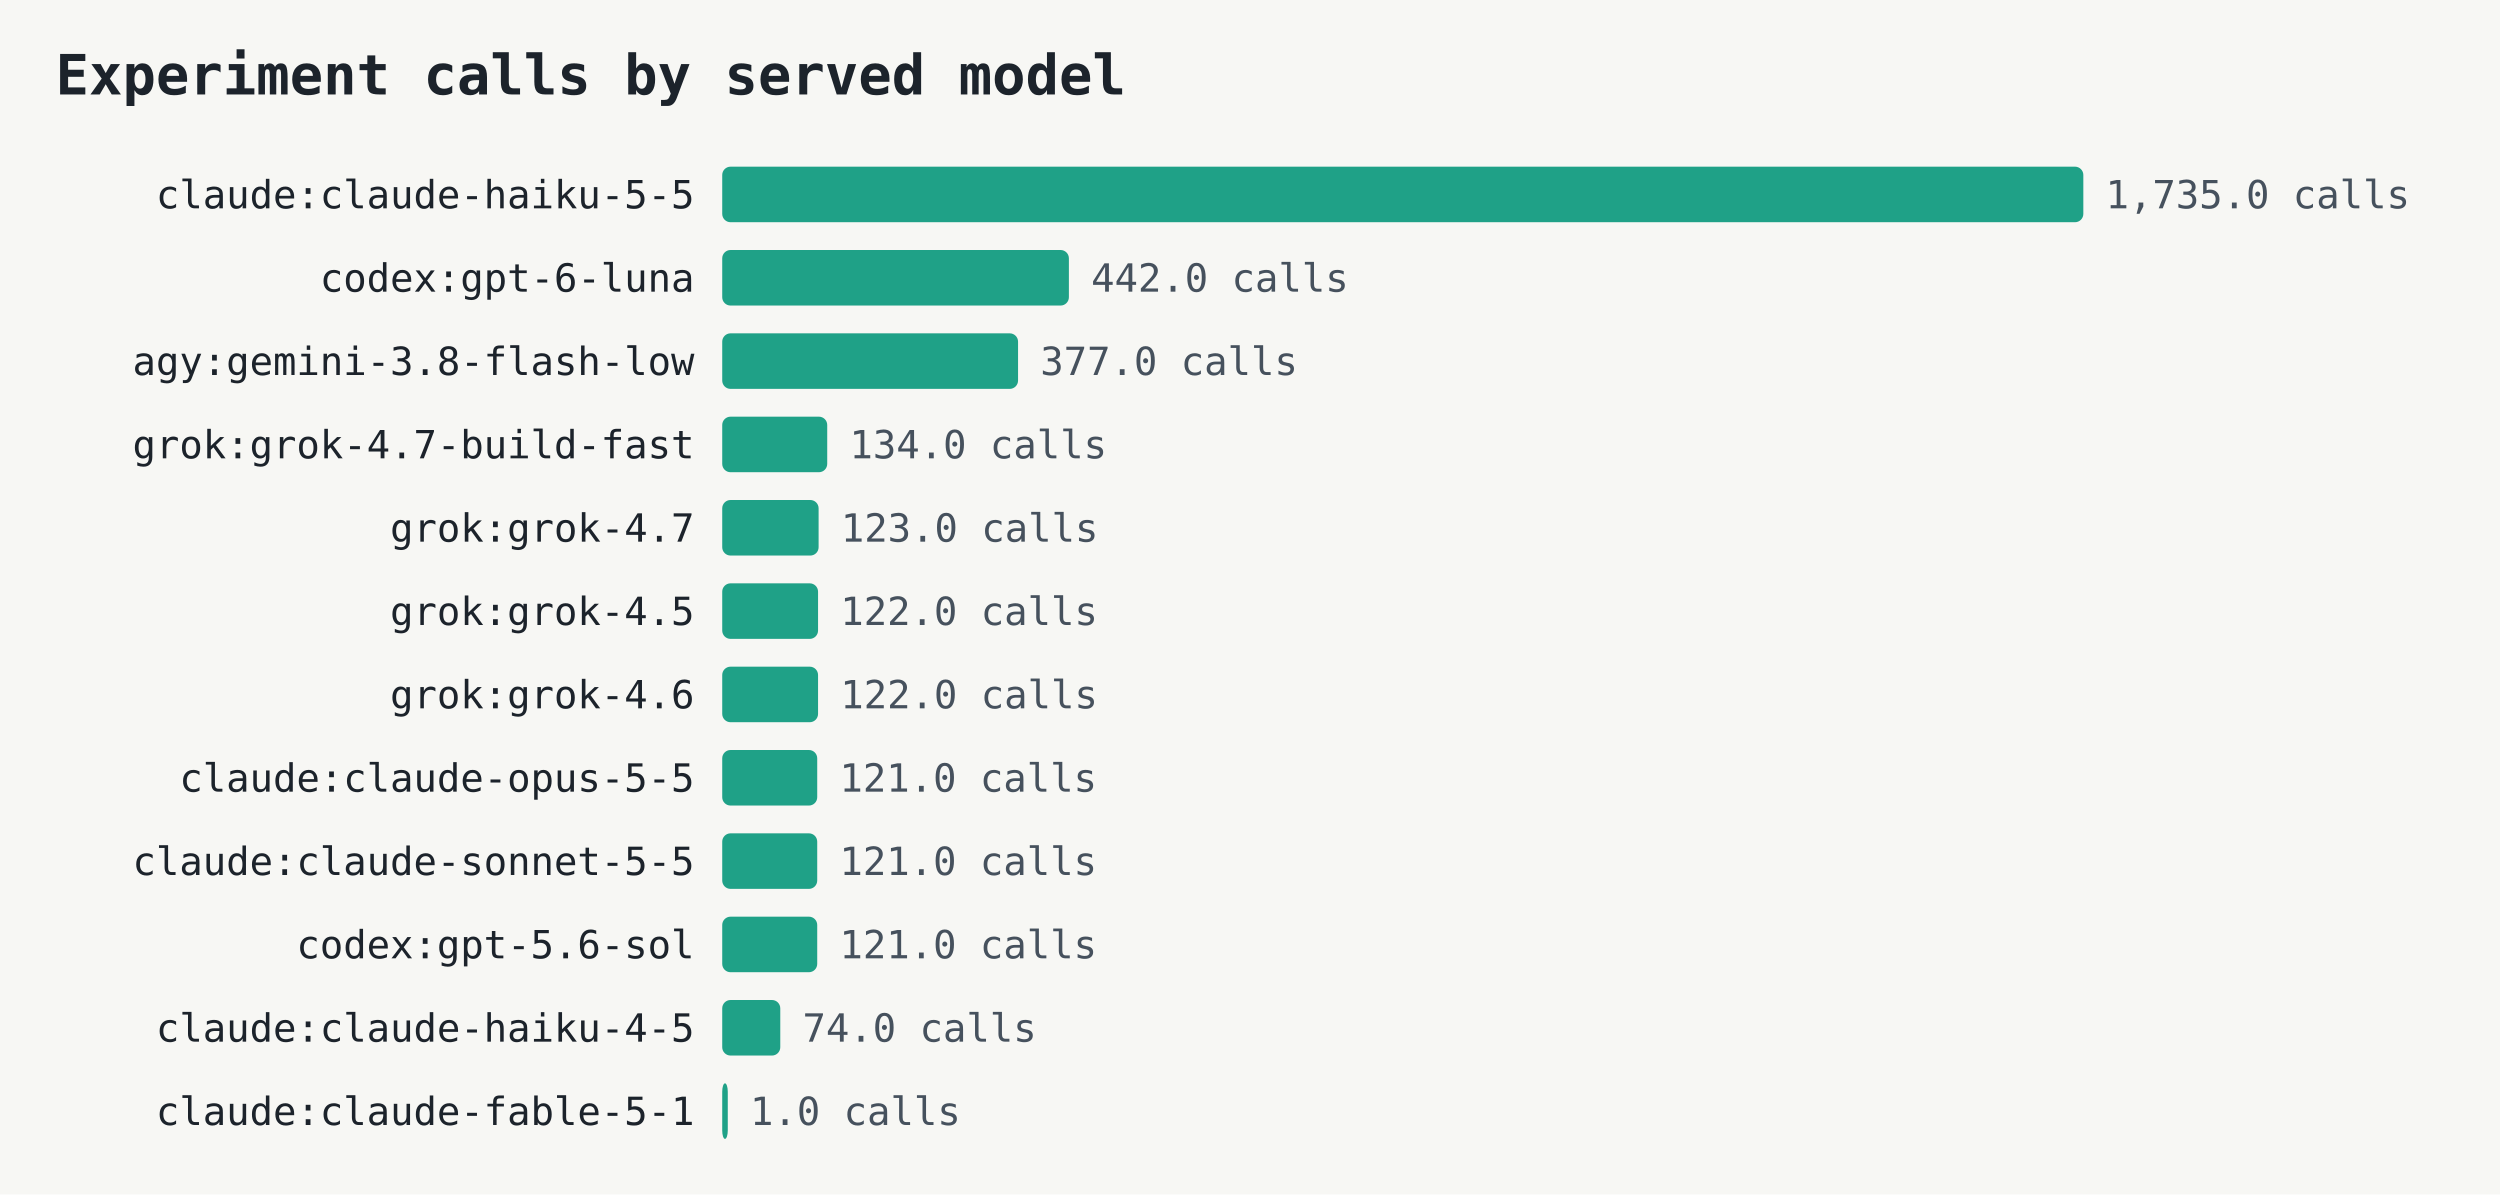
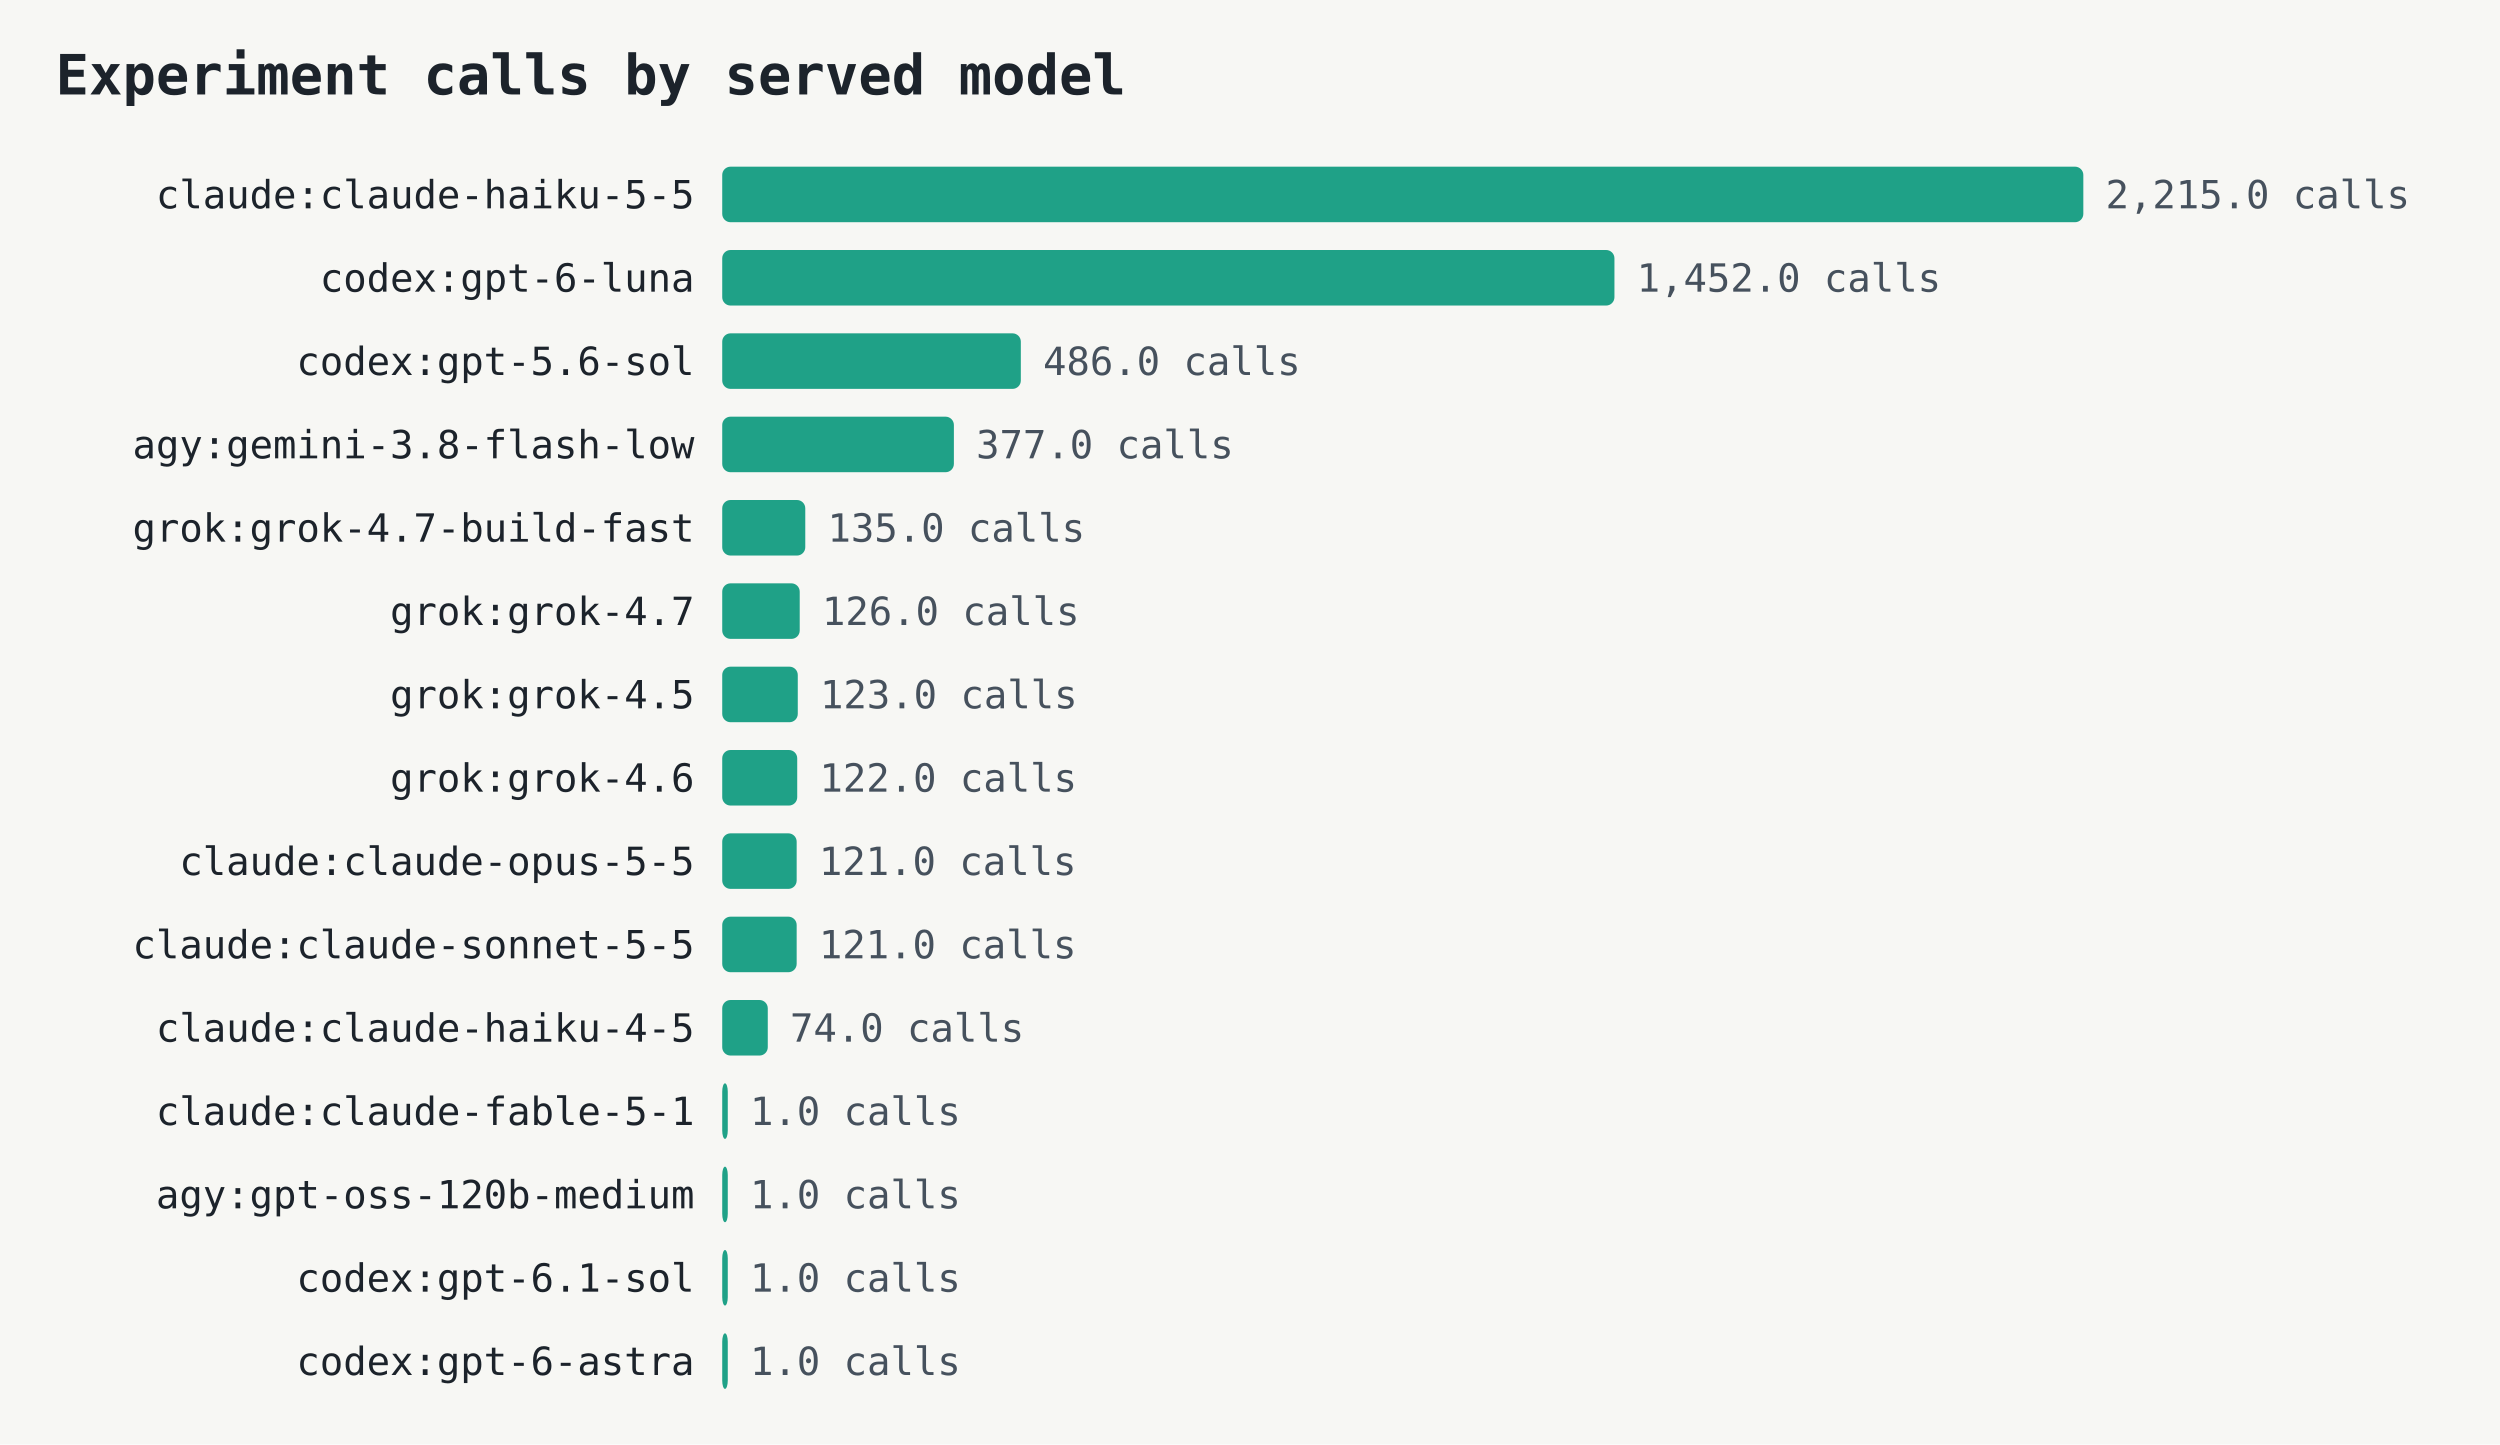
- <svg xmlns="http://www.w3.org/2000/svg" viewBox="0 0 900 430" font-family="ui-monospace,Menlo,Consolas,monospace">
-   <rect width="900" height="430" fill="#F7F7F4" />
+ <svg xmlns="http://www.w3.org/2000/svg" viewBox="0 0 900 520" font-family="ui-monospace,Menlo,Consolas,monospace">
+   <rect width="900" height="520" fill="#F7F7F4" />
  <text x="20" y="34" font-size="20" font-weight="700" fill="#1C232B">Experiment calls by served model</text>
  <text x="250" y="75" font-size="14" text-anchor="end" fill="#1C232B">claude:claude-haiku-5-5</text>
  <rect x="260" y="60" width="490.0" height="20" rx="3" fill="#1FA187" />
-   <text x="758.0" y="75" font-size="14" fill="#46515D">1,735.0 calls</text>
+   <text x="758.0" y="75" font-size="14" fill="#46515D">2,215.0 calls</text>
  <text x="250" y="105" font-size="14" text-anchor="end" fill="#1C232B">codex:gpt-6-luna</text>
-   <rect x="260" y="90" width="124.8" height="20" rx="3" fill="#1FA187" />
-   <text x="392.8" y="105" font-size="14" fill="#46515D">442.0 calls</text>
-   <text x="250" y="135" font-size="14" text-anchor="end" fill="#1C232B">agy:gemini-3.8-flash-low</text>
-   <rect x="260" y="120" width="106.5" height="20" rx="3" fill="#1FA187" />
-   <text x="374.5" y="135" font-size="14" fill="#46515D">377.0 calls</text>
-   <text x="250" y="165" font-size="14" text-anchor="end" fill="#1C232B">grok:grok-4.7-build-fast</text>
-   <rect x="260" y="150" width="37.8" height="20" rx="3" fill="#1FA187" />
-   <text x="305.8" y="165" font-size="14" fill="#46515D">134.0 calls</text>
-   <text x="250" y="195" font-size="14" text-anchor="end" fill="#1C232B">grok:grok-4.7</text>
-   <rect x="260" y="180" width="34.7" height="20" rx="3" fill="#1FA187" />
-   <text x="302.7" y="195" font-size="14" fill="#46515D">123.0 calls</text>
-   <text x="250" y="225" font-size="14" text-anchor="end" fill="#1C232B">grok:grok-4.5</text>
-   <rect x="260" y="210" width="34.5" height="20" rx="3" fill="#1FA187" />
-   <text x="302.5" y="225" font-size="14" fill="#46515D">122.0 calls</text>
-   <text x="250" y="255" font-size="14" text-anchor="end" fill="#1C232B">grok:grok-4.6</text>
-   <rect x="260" y="240" width="34.5" height="20" rx="3" fill="#1FA187" />
-   <text x="302.5" y="255" font-size="14" fill="#46515D">122.0 calls</text>
-   <text x="250" y="285" font-size="14" text-anchor="end" fill="#1C232B">claude:claude-opus-5-5</text>
-   <rect x="260" y="270" width="34.2" height="20" rx="3" fill="#1FA187" />
-   <text x="302.2" y="285" font-size="14" fill="#46515D">121.0 calls</text>
-   <text x="250" y="315" font-size="14" text-anchor="end" fill="#1C232B">claude:claude-sonnet-5-5</text>
-   <rect x="260" y="300" width="34.2" height="20" rx="3" fill="#1FA187" />
-   <text x="302.2" y="315" font-size="14" fill="#46515D">121.0 calls</text>
-   <text x="250" y="345" font-size="14" text-anchor="end" fill="#1C232B">codex:gpt-5.6-sol</text>
-   <rect x="260" y="330" width="34.2" height="20" rx="3" fill="#1FA187" />
-   <text x="302.2" y="345" font-size="14" fill="#46515D">121.0 calls</text>
+   <rect x="260" y="90" width="321.2" height="20" rx="3" fill="#1FA187" />
+   <text x="589.2" y="105" font-size="14" fill="#46515D">1,452.0 calls</text>
+   <text x="250" y="135" font-size="14" text-anchor="end" fill="#1C232B">codex:gpt-5.6-sol</text>
+   <rect x="260" y="120" width="107.5" height="20" rx="3" fill="#1FA187" />
+   <text x="375.5" y="135" font-size="14" fill="#46515D">486.0 calls</text>
+   <text x="250" y="165" font-size="14" text-anchor="end" fill="#1C232B">agy:gemini-3.8-flash-low</text>
+   <rect x="260" y="150" width="83.4" height="20" rx="3" fill="#1FA187" />
+   <text x="351.4" y="165" font-size="14" fill="#46515D">377.0 calls</text>
+   <text x="250" y="195" font-size="14" text-anchor="end" fill="#1C232B">grok:grok-4.7-build-fast</text>
+   <rect x="260" y="180" width="29.9" height="20" rx="3" fill="#1FA187" />
+   <text x="297.9" y="195" font-size="14" fill="#46515D">135.0 calls</text>
+   <text x="250" y="225" font-size="14" text-anchor="end" fill="#1C232B">grok:grok-4.7</text>
+   <rect x="260" y="210" width="27.9" height="20" rx="3" fill="#1FA187" />
+   <text x="295.9" y="225" font-size="14" fill="#46515D">126.0 calls</text>
+   <text x="250" y="255" font-size="14" text-anchor="end" fill="#1C232B">grok:grok-4.5</text>
+   <rect x="260" y="240" width="27.2" height="20" rx="3" fill="#1FA187" />
+   <text x="295.2" y="255" font-size="14" fill="#46515D">123.0 calls</text>
+   <text x="250" y="285" font-size="14" text-anchor="end" fill="#1C232B">grok:grok-4.6</text>
+   <rect x="260" y="270" width="27.0" height="20" rx="3" fill="#1FA187" />
+   <text x="295.0" y="285" font-size="14" fill="#46515D">122.0 calls</text>
+   <text x="250" y="315" font-size="14" text-anchor="end" fill="#1C232B">claude:claude-opus-5-5</text>
+   <rect x="260" y="300" width="26.8" height="20" rx="3" fill="#1FA187" />
+   <text x="294.8" y="315" font-size="14" fill="#46515D">121.0 calls</text>
+   <text x="250" y="345" font-size="14" text-anchor="end" fill="#1C232B">claude:claude-sonnet-5-5</text>
+   <rect x="260" y="330" width="26.8" height="20" rx="3" fill="#1FA187" />
+   <text x="294.8" y="345" font-size="14" fill="#46515D">121.0 calls</text>
  <text x="250" y="375" font-size="14" text-anchor="end" fill="#1C232B">claude:claude-haiku-4-5</text>
-   <rect x="260" y="360" width="20.9" height="20" rx="3" fill="#1FA187" />
-   <text x="288.9" y="375" font-size="14" fill="#46515D">74.0 calls</text>
+   <rect x="260" y="360" width="16.4" height="20" rx="3" fill="#1FA187" />
+   <text x="284.4" y="375" font-size="14" fill="#46515D">74.0 calls</text>
  <text x="250" y="405" font-size="14" text-anchor="end" fill="#1C232B">claude:claude-fable-5-1</text>
  <rect x="260" y="390" width="2.0" height="20" rx="3" fill="#1FA187" />
  <text x="270.0" y="405" font-size="14" fill="#46515D">1.0 calls</text>
+   <text x="250" y="435" font-size="14" text-anchor="end" fill="#1C232B">agy:gpt-oss-120b-medium</text>
+   <rect x="260" y="420" width="2.0" height="20" rx="3" fill="#1FA187" />
+   <text x="270.0" y="435" font-size="14" fill="#46515D">1.0 calls</text>
+   <text x="250" y="465" font-size="14" text-anchor="end" fill="#1C232B">codex:gpt-6.1-sol</text>
+   <rect x="260" y="450" width="2.0" height="20" rx="3" fill="#1FA187" />
+   <text x="270.0" y="465" font-size="14" fill="#46515D">1.0 calls</text>
+   <text x="250" y="495" font-size="14" text-anchor="end" fill="#1C232B">codex:gpt-6-astra</text>
+   <rect x="260" y="480" width="2.0" height="20" rx="3" fill="#1FA187" />
+   <text x="270.0" y="495" font-size="14" fill="#46515D">1.0 calls</text>
</svg>
